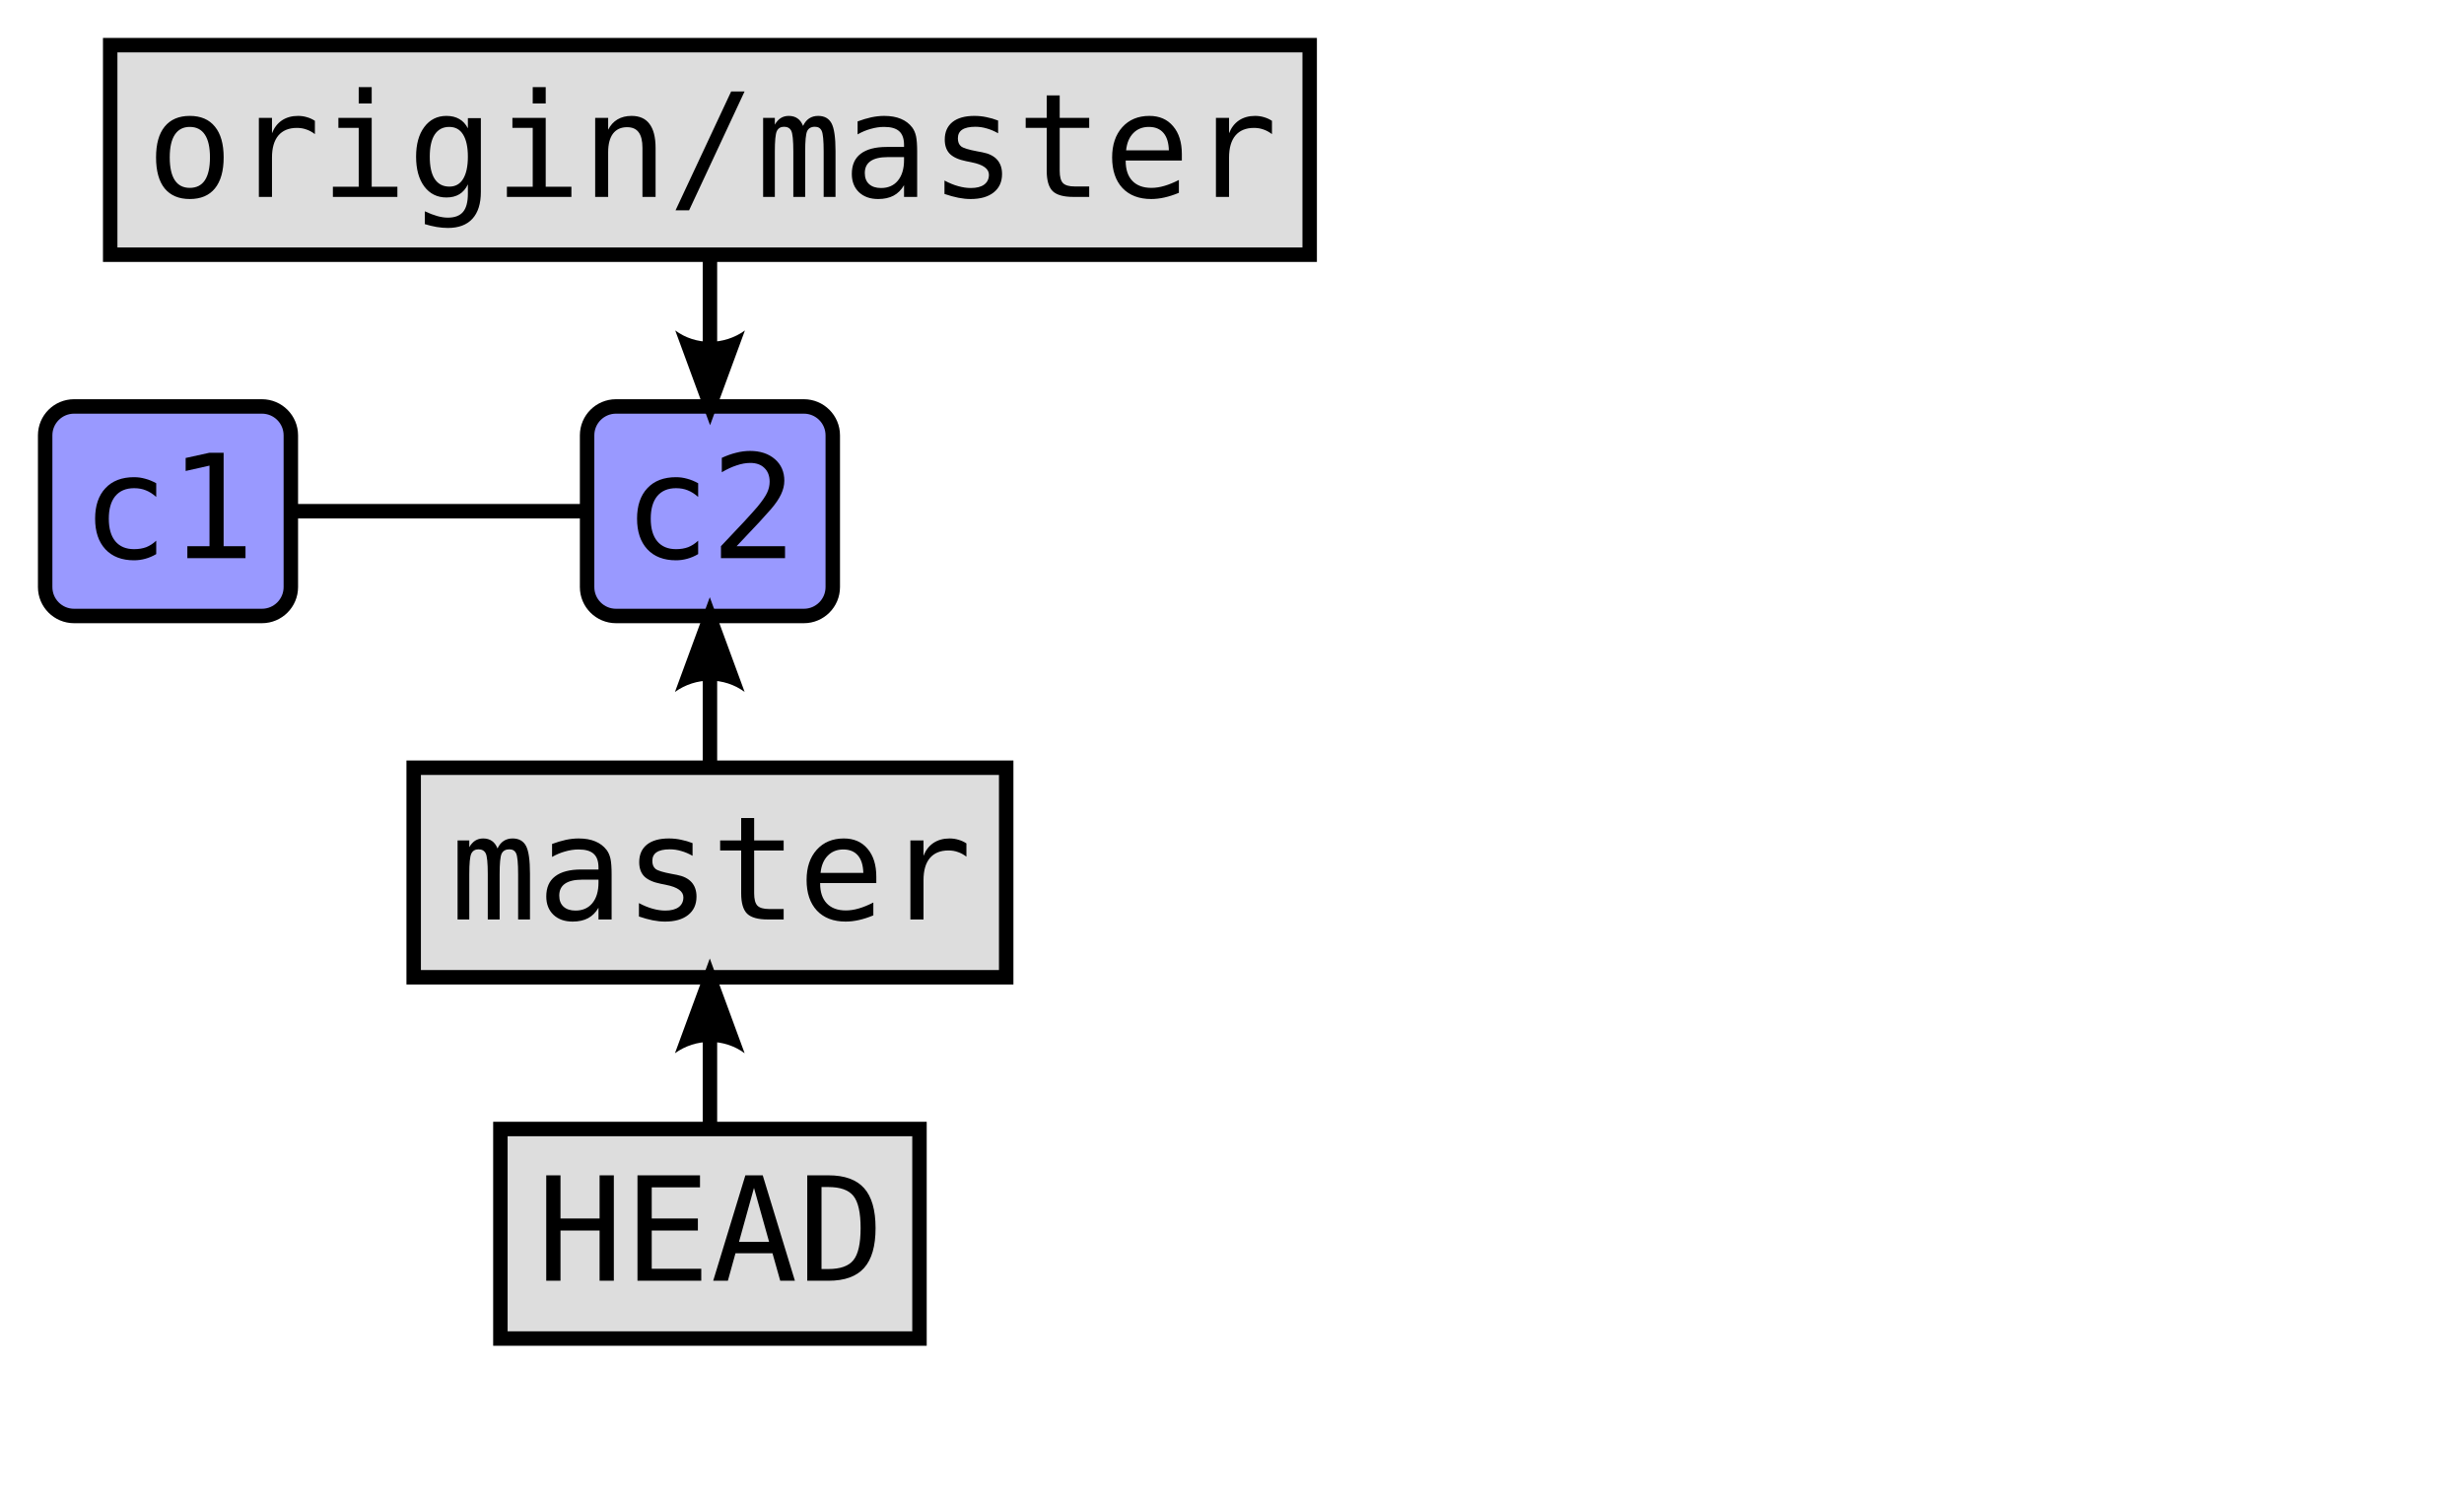
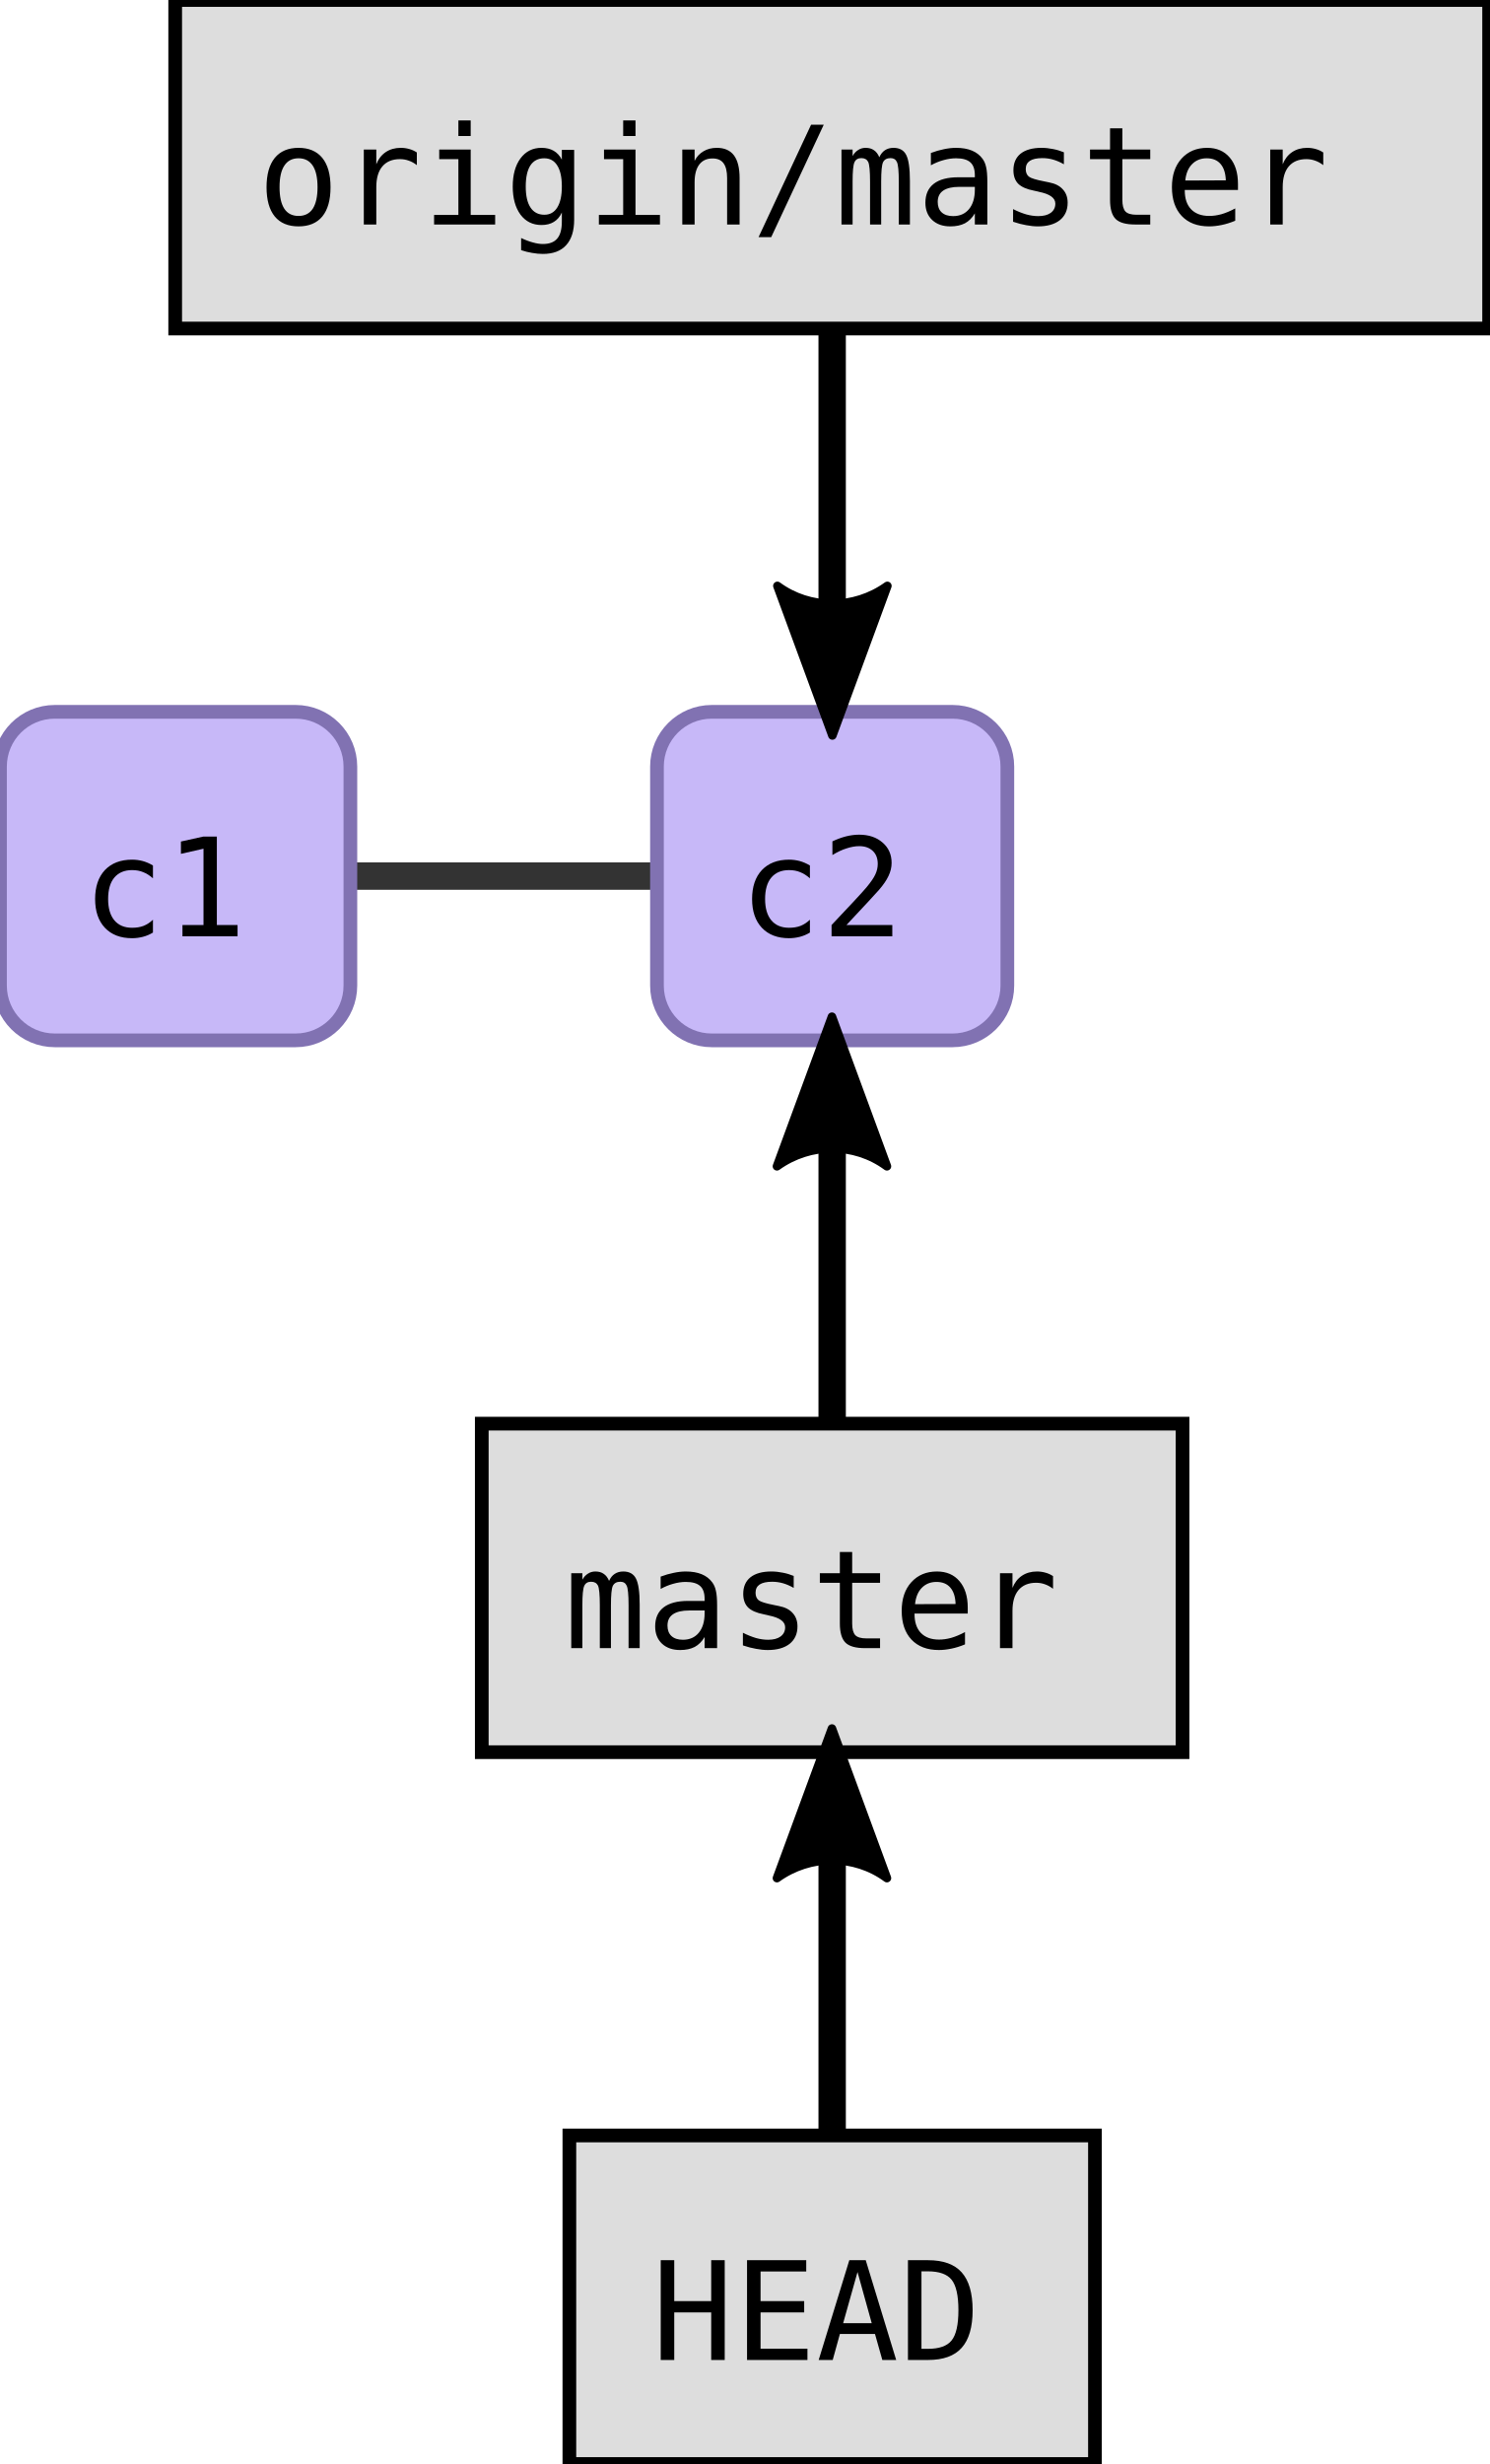
- <svg xmlns="http://www.w3.org/2000/svg" width="272.8" height="166.4" id="svg2" version="1.1">
+ <svg xmlns="http://www.w3.org/2000/svg" width="136.0" height="225.0" id="svg2" version="1.1">
  <defs id="defs4">
-     <marker orient="auto" refY="0.0" refX="0.0" id="Arrow2Mend" style="overflow:visible;">
-       <path id="path3786" style="fill-rule:evenodd;stroke-width:0.625;stroke-linejoin:round;" d="M 8.719,4.034 L -2.207,0.016 L 8.719,-4.002 C 6.973,-1.63 6.983,1.616 8.719,4.034 z " transform="scale(0.6) rotate(180) translate(0,0)" />
+     <marker orient="auto" refY="0.0" refX="0.0" id="fullmarker" style="overflow:visible;">
+       <path style="opacity:1.0;fill:#000000;stroke:#000000;fill-rule:evenodd;stroke-width:0.625;stroke-linejoin:round;" d="M 8.719,4.034 L -2.207,0.016 L 8.719,-4.002 C 6.973,-1.63 6.983,1.616 8.719,4.034 z " transform="scale(0.5) rotate(180) translate(0,0)" />
+     </marker>
+     <marker orient="auto" refY="0.0" refX="0.0" id="ghostmarker" style="overflow:visible;">
+       <path style="opacity:0.2;fill:#000000;stroke:#000000;fill-rule:evenodd;stroke-width:0.625;stroke-linejoin:round;" d="M 8.719,4.034 L -2.207,0.016 L 8.719,-4.002 C 6.973,-1.63 6.983,1.616 8.719,4.034 z " transform="scale(0.5) rotate(180) translate(0,0)" />
    </marker>
  </defs>
-   <g id="layer1">
-     <rect style="fill:#9999ff;stroke:#000000;stroke-width:1.6;stroke-miterlimit:4;stroke-dasharray:none" id="rect2989" width="27.2" height="23.2" x="5" y="45" ry="3.2" />
-     <text xml:space="preserve" style="font-size:16px;font-style:normal;font-weight:normal;line-height:125%;letter-spacing:0px;word-spacing:0px;fill:#000000;fill-opacity:1;stroke:none;font-family:DejaVu Sans Mono" x="9" y="61.8" id="text2985">
-       <tspan id="tspan2987" x="9" y="61.8">c1</tspan>
-     </text>
-   </g>
-   <g id="layer1">
-     <rect style="fill:#9999ff;stroke:#000000;stroke-width:1.6;stroke-miterlimit:4;stroke-dasharray:none" id="rect2989" width="27.2" height="23.2" x="65" y="45" ry="3.2" />
-     <text xml:space="preserve" style="font-size:16px;font-style:normal;font-weight:normal;line-height:125%;letter-spacing:0px;word-spacing:0px;fill:#000000;fill-opacity:1;stroke:none;font-family:DejaVu Sans Mono" x="69" y="61.8" id="text2985">
-       <tspan id="tspan2987" x="69" y="61.8">c2</tspan>
-     </text>
-   </g>
-   <line x1="64.98" y1="56.6" x2="32.22" y2="56.6" style="stroke:#000000; stroke-width:1.6; stroke-opacity:1.0" />
-   <g id="layer1">
-     <rect style="fill:#dddddd;stroke:#000000;stroke-width:1.6;stroke-miterlimit:4;stroke-dasharray:none" id="rect2989" width="132.8" height="23.2" x="12.2" y="5" ry="0" />
-     <text xml:space="preserve" style="font-size:16px;font-style:normal;font-weight:normal;line-height:125%;letter-spacing:0px;word-spacing:0px;fill:#000000;fill-opacity:1;stroke:none;font-family:DejaVu Sans Mono" x="16.2" y="21.8" id="text2985">
-       <tspan id="tspan2987" x="16.2" y="21.8">origin/master</tspan>
-     </text>
-   </g>
-   <g id="layer1">
-     <path style="fill:none;stroke:#000000;stroke-width:1.6;stroke-linecap:butt;stroke-linejoin:miter;stroke-opacity:1;marker-end:url(#Arrow2Mend);stroke-miterlimit:4;stroke-dasharray:none" d="M 78.6,28.24 78.6,44.96" id="path2985" />
-   </g>
-   <g id="layer1">
-     <rect style="fill:#dddddd;stroke:#000000;stroke-width:1.6;stroke-miterlimit:4;stroke-dasharray:none" id="rect2989" width="65.6" height="23.2" x="45.8" y="85" ry="0" />
-     <text xml:space="preserve" style="font-size:16px;font-style:normal;font-weight:normal;line-height:125%;letter-spacing:0px;word-spacing:0px;fill:#000000;fill-opacity:1;stroke:none;font-family:DejaVu Sans Mono" x="49.8" y="101.8" id="text2985">
-       <tspan id="tspan2987" x="49.8" y="101.8">master</tspan>
-     </text>
-   </g>
-   <g id="layer1">
-     <path style="fill:none;stroke:#000000;stroke-width:1.6;stroke-linecap:butt;stroke-linejoin:miter;stroke-opacity:1;marker-end:url(#Arrow2Mend);stroke-miterlimit:4;stroke-dasharray:none" d="M 78.6,84.96 78.6,68.24" id="path2985" />
-   </g>
-   <g id="layer1">
-     <rect style="fill:#dddddd;stroke:#000000;stroke-width:1.6;stroke-miterlimit:4;stroke-dasharray:none" id="rect2989" width="46.4" height="23.2" x="55.4" y="125" ry="0" />
-     <text xml:space="preserve" style="font-size:16px;font-style:normal;font-weight:normal;line-height:125%;letter-spacing:0px;word-spacing:0px;fill:#000000;fill-opacity:1;stroke:none;font-family:DejaVu Sans Mono" x="59.4" y="141.8" id="text2985">
-       <tspan id="tspan2987" x="59.4" y="141.8">HEAD</tspan>
-     </text>
-   </g>
-   <g id="layer1">
-     <path style="fill:none;stroke:#000000;stroke-width:1.6;stroke-linecap:butt;stroke-linejoin:miter;stroke-opacity:1;marker-end:url(#Arrow2Mend);stroke-miterlimit:4;stroke-dasharray:none" d="M 78.6,124.96 78.6,108.24" id="path2985" />
+   <g transform="translate(-0.0,65.0) rotate(0)" id="layer1">
+     <line x1="16.0" y1="15.0" x2="76.0" y2="15.0" style="stroke:#000000;                         stroke-width:2.5;                         stroke-opacity:0.8" />
+     <rect style="fill:#c7b8f8;                         stroke:#8172B2;                         stroke-width:1.25;                         stroke-miterlimit:4;                         stroke-opacity:1.0;                         stroke-dasharray:none" width="32.0" height="30.0" x="0.0" y="0.0" ry="5.0" />
+     <text style="font-size:12.5px;                         font-style:normal;                         font-weight:normal;                         line-height:125%%;                         letter-spacing:0px;                         word-spacing:0px;                         fill:#000000;                         fill-opacity:1.0;                         stroke:none;                         font-family:DejaVu Sans Mono" x="7.5" y="20.5">c1</text>
+     <rect style="fill:#c7b8f8;                         stroke:#8172B2;                         stroke-width:1.25;                         stroke-miterlimit:4;                         stroke-opacity:1.0;                         stroke-dasharray:none" width="32.0" height="30.0" x="60.0" y="0.0" ry="5.0" />
+     <text style="font-size:12.5px;                         font-style:normal;                         font-weight:normal;                         line-height:125%%;                         letter-spacing:0px;                         word-spacing:0px;                         fill:#000000;                         fill-opacity:1.0;                         stroke:none;                         font-family:DejaVu Sans Mono" x="67.5" y="20.5">c2</text>
+     <path style="fill:none;                  stroke:#000000;                  stroke-width:2.5;                  stroke-linecap:butt;                  stroke-linejoin:miter;                  stroke-opacity:1.0;                  marker-end:url(#fullmarker);                  stroke-miterlimit:4;                  stroke-dasharray:none" d="M 76.0,80.0 76.0,30.6" />
+     <rect style="fill:#dddddd;                         stroke:#000000;                         stroke-width:1.25;                         stroke-miterlimit:4;                         stroke-opacity:1.0;                         stroke-dasharray:none" width="64.0" height="30.0" x="44.0" y="65.0" ry="0.0" />
+     <text style="font-size:12.5px;                         font-style:normal;                         font-weight:normal;                         line-height:125%%;                         letter-spacing:0px;                         word-spacing:0px;                         fill:#000000;                         fill-opacity:1.0;                         stroke:none;                         font-family:DejaVu Sans Mono" x="51.5" y="85.5">master</text>
+     <path style="fill:none;                  stroke:#000000;                  stroke-width:2.5;                  stroke-linecap:butt;                  stroke-linejoin:miter;                  stroke-opacity:1.0;                  marker-end:url(#fullmarker);                  stroke-miterlimit:4;                  stroke-dasharray:none" d="M 76.0,145.0 76.0,95.6" />
+     <rect style="fill:#dddddd;                         stroke:#000000;                         stroke-width:1.25;                         stroke-miterlimit:4;                         stroke-opacity:1.0;                         stroke-dasharray:none" width="48.0" height="30.0" x="52.0" y="130.0" ry="0.0" />
+     <text style="font-size:12.5px;                         font-style:normal;                         font-weight:normal;                         line-height:125%%;                         letter-spacing:0px;                         word-spacing:0px;                         fill:#000000;                         fill-opacity:1.0;                         stroke:none;                         font-family:DejaVu Sans Mono" x="59.5" y="150.5">HEAD</text>
+     <path style="fill:none;                  stroke:#000000;                  stroke-width:2.5;                  stroke-linecap:butt;                  stroke-linejoin:miter;                  stroke-opacity:1.0;                  marker-end:url(#fullmarker);                  stroke-miterlimit:4;                  stroke-dasharray:none" d="M 76.0,-50.0 76.0,-0.6" />
+     <rect style="fill:#dddddd;                         stroke:#000000;                         stroke-width:1.25;                         stroke-miterlimit:4;                         stroke-opacity:1.0;                         stroke-dasharray:none" width="120.0" height="30.0" x="16.0" y="-65.0" ry="0.0" />
+     <text style="font-size:12.5px;                         font-style:normal;                         font-weight:normal;                         line-height:125%%;                         letter-spacing:0px;                         word-spacing:0px;                         fill:#000000;                         fill-opacity:1.0;                         stroke:none;                         font-family:DejaVu Sans Mono" x="23.5" y="-44.5">origin/master</text>
  </g>
</svg>
